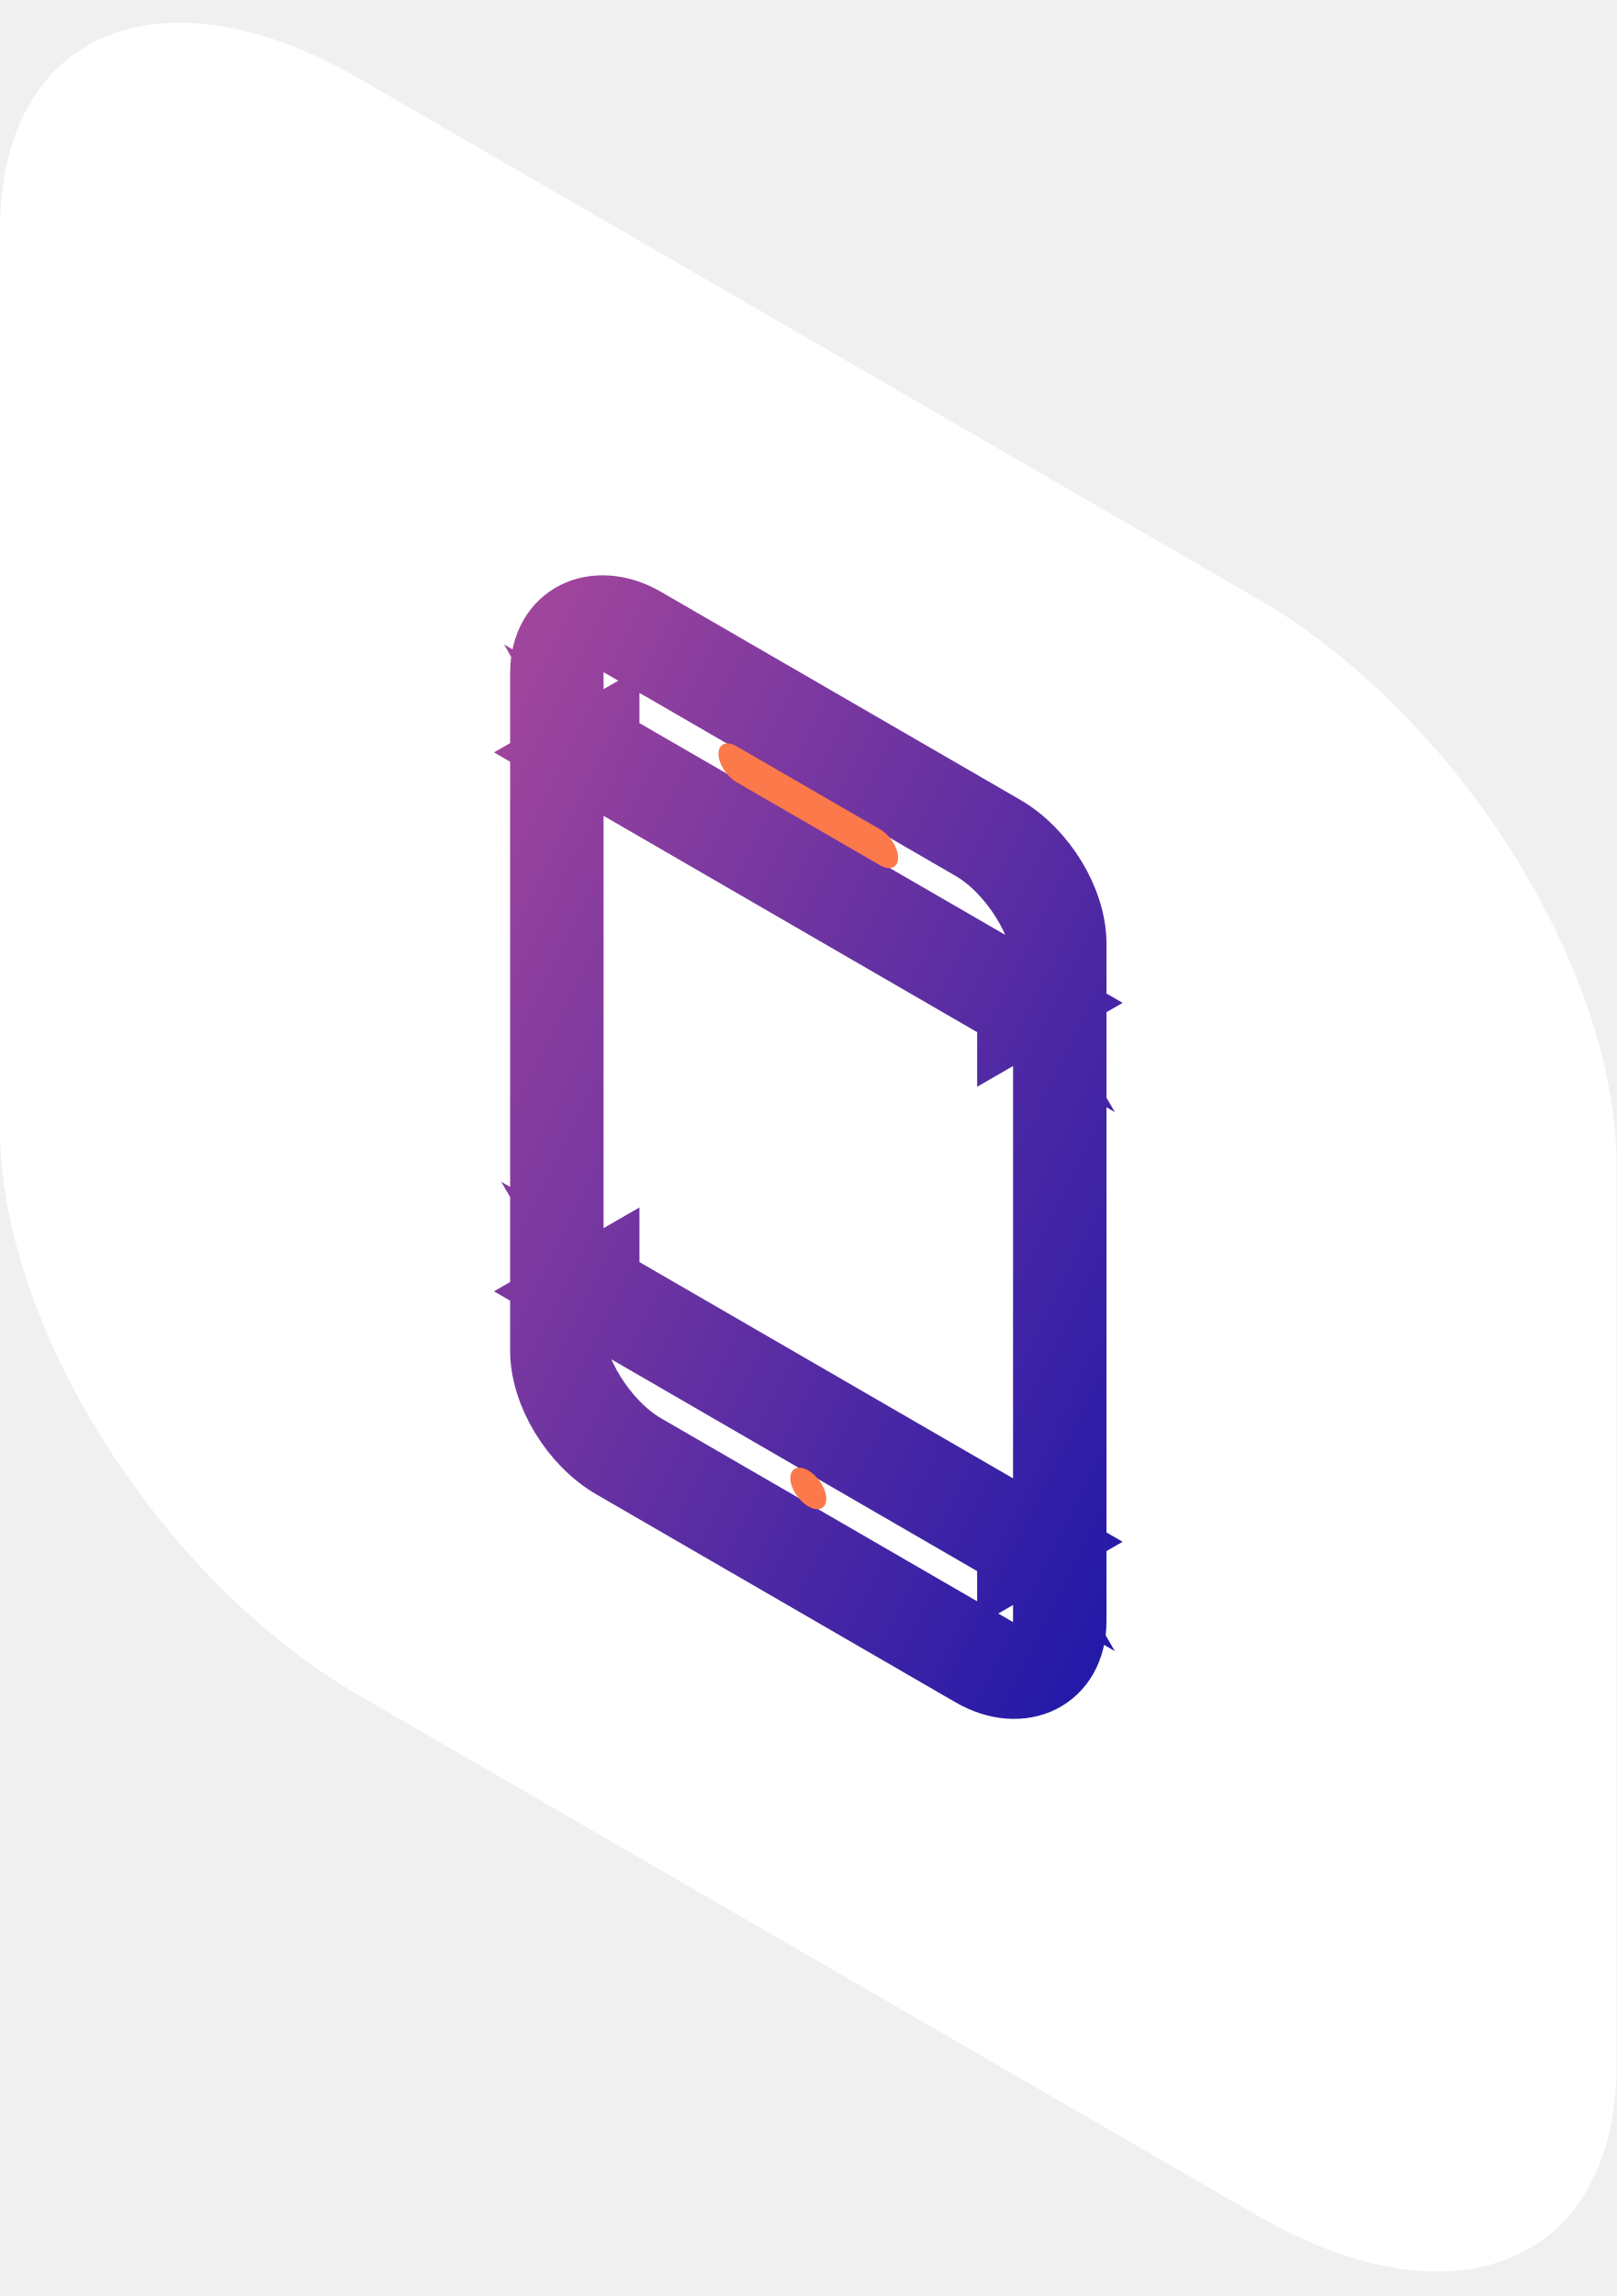
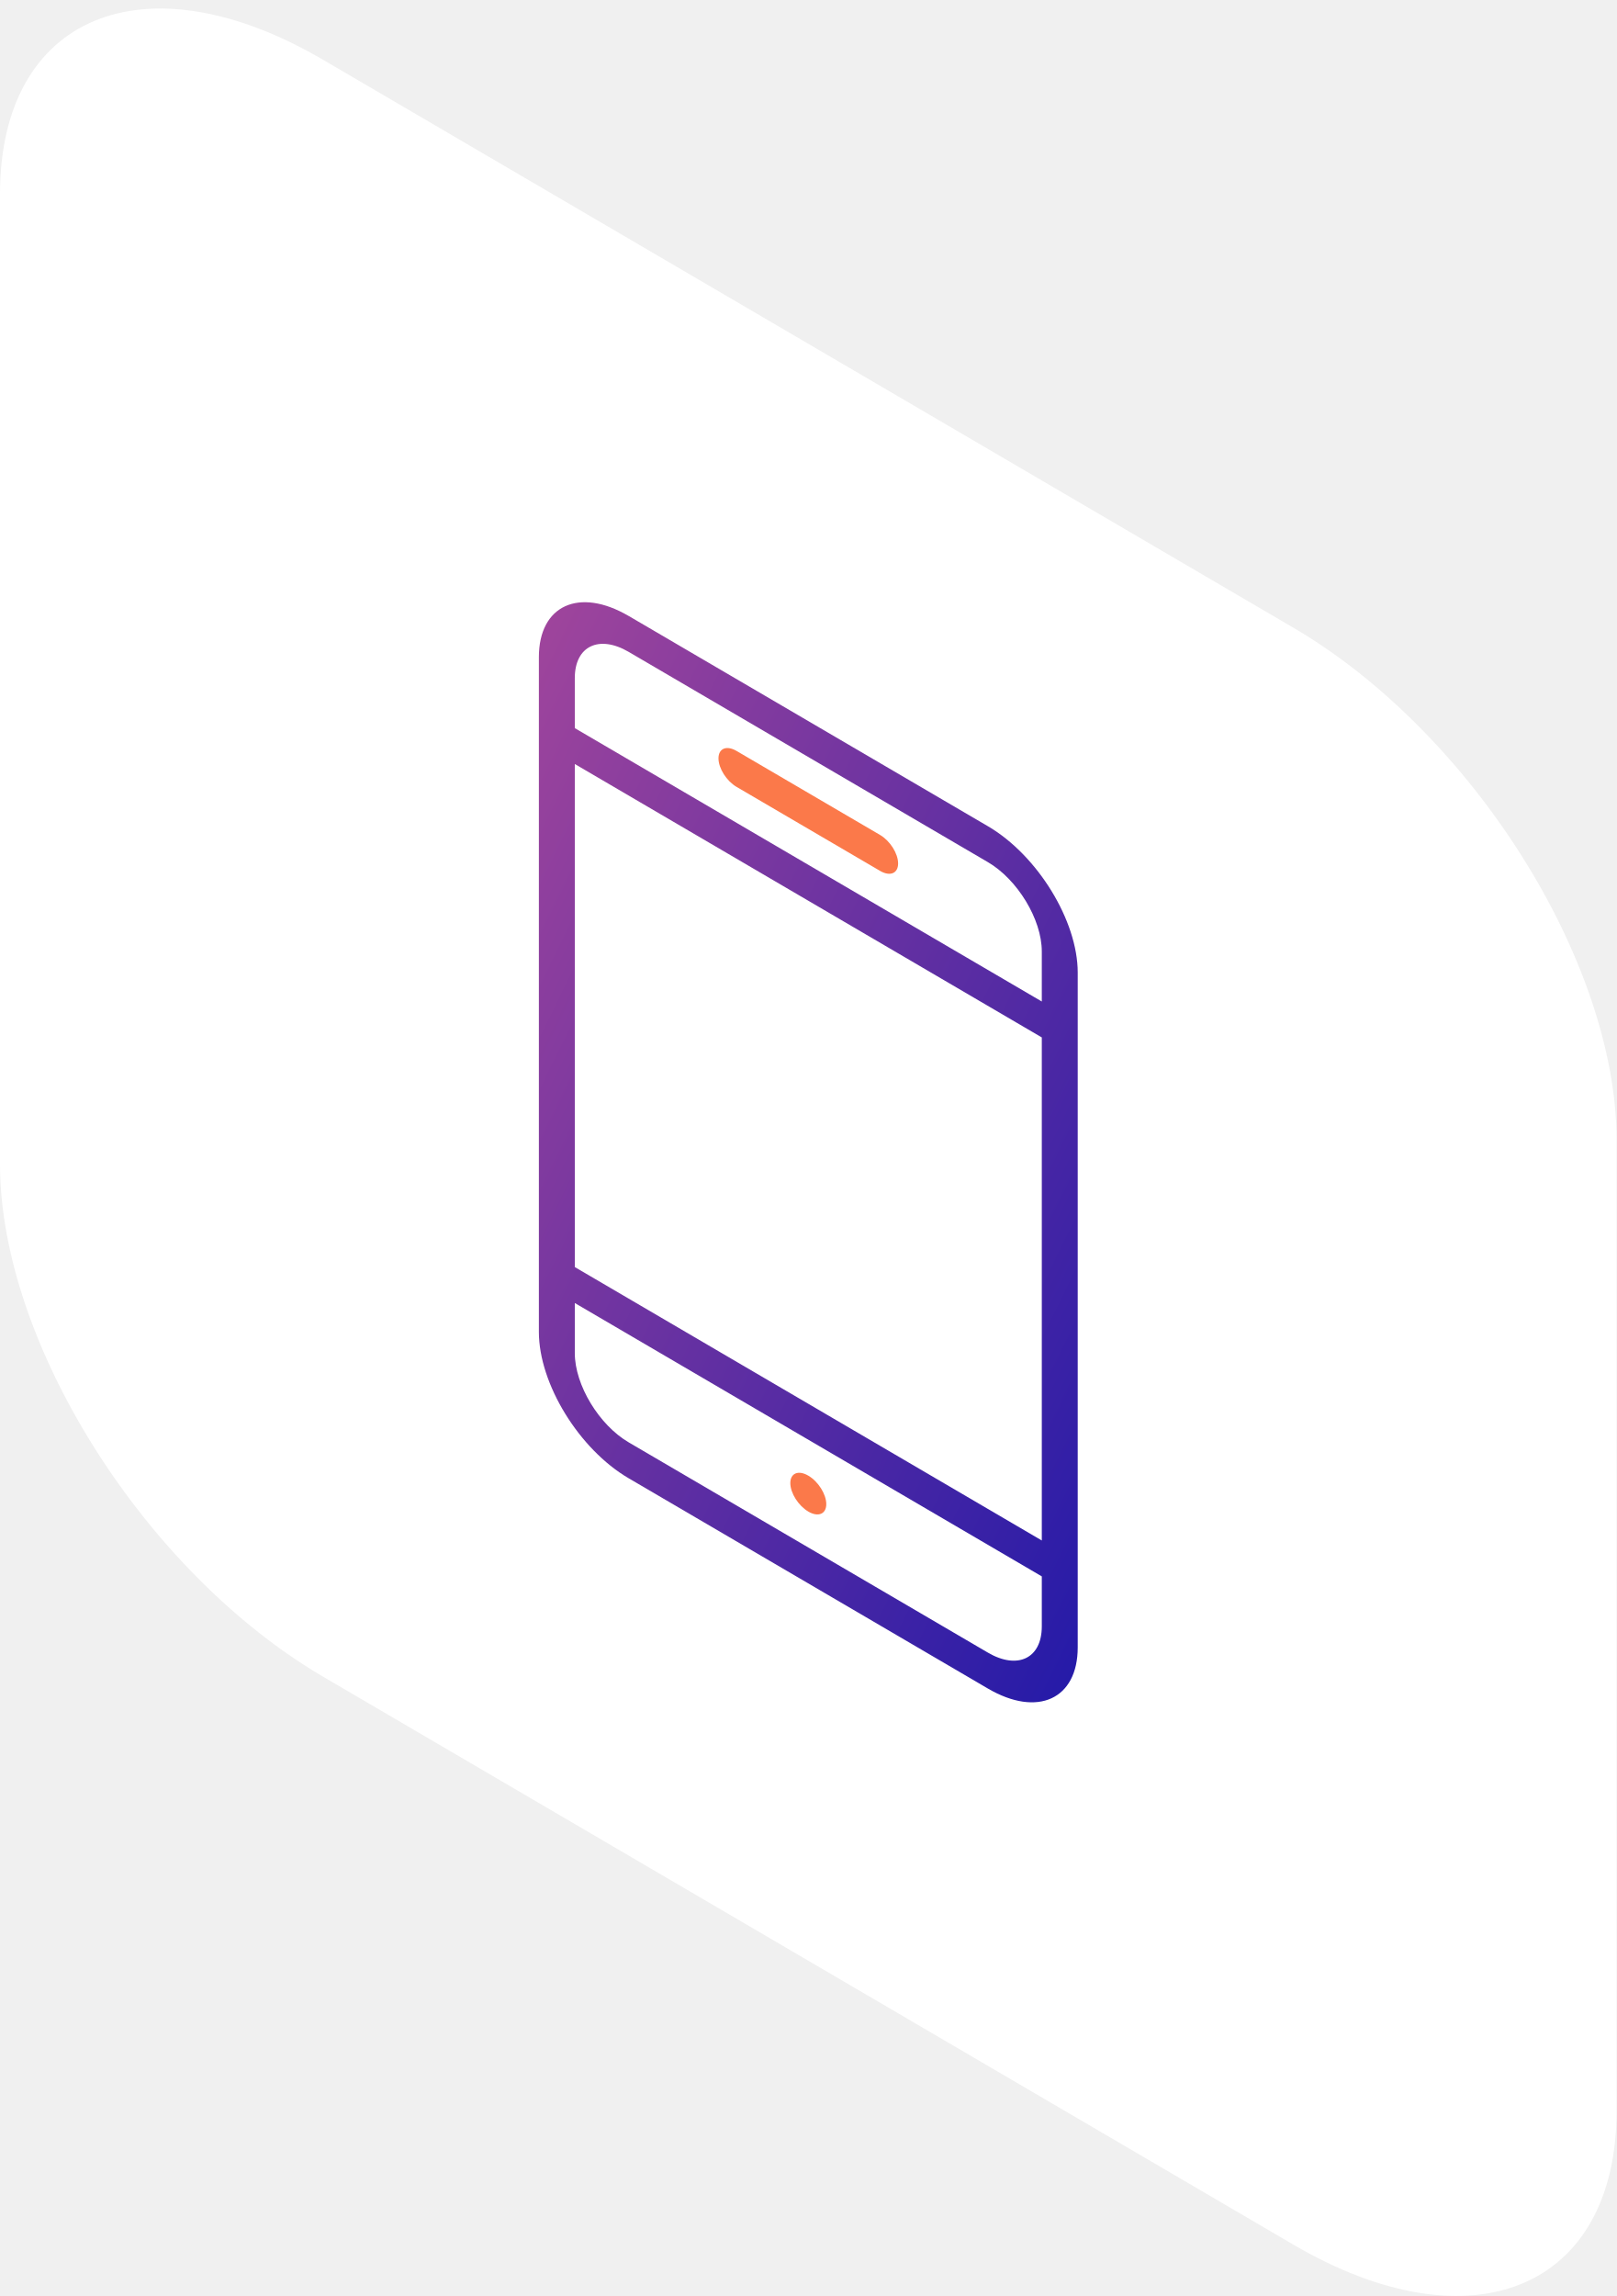
<svg xmlns="http://www.w3.org/2000/svg" width="50" height="71" viewBox="0 0 50 71">
  <defs>
    <linearGradient id="a" x1="0%" y1="0%" y2="100%">
      <stop offset="0%" stop-color="#A0459C" />
      <stop offset="100%" stop-color="#241AA8" />
    </linearGradient>
  </defs>
  <g fill="none" fill-rule="nonzero">
-     <path fill="#FFF" d="M11.111 2.432l27.778 16.08C45.025 22.064 50 29.92 50 36.055v27.778c0 6.136-4.975 8.231-11.111 4.68L11.11 52.431C4.975 48.88 0 41.025 0 34.889V7.11C0 .975 4.975-1.12 11.111 2.432z" />
-     <path fill="#FFF" stroke="url(#a)" stroke-width="2" d="M19.945 19.168L31.057 25.6c1.22.707 2.165 2.244 2.165 3.577v20.952c0 1.785-1.618 2.544-3.167 1.647l-11.112-6.432c-1.22-.707-2.165-2.244-2.165-3.577V20.815c0-1.785 1.618-2.543 3.167-1.647zm-1.002.62c-.906-.525-1.276-.353-1.276.425v20.87c0 1.232 1.044 2.926 2.278 3.64l11.112 6.433c.906.525 1.276.353 1.276-.425V29.86c0-1.232-1.044-2.926-2.278-3.64l-11.112-6.433zm-.646 2.892l-1.02.588 13.945 8.073v.534l.463-.267.036.021-.018-.031 1.02-.588-13.945-8.073v-.535l-.463.267-.036-.021.018.032zm13.388 25.595l.036.021-.018-.031 1.02-.589-13.945-8.072v-.535l-.463.267-.036-.021.018.031-1.02.588 13.945 8.073v.535l.463-.267z" />
-     <path fill="#FB794A" d="M25 46.583c.307.178.556.073.556-.234s-.25-.7-.556-.877c-.307-.178-.556-.073-.556.234s.25.7.556.877zM22.778 23.075l4.444 2.572c.307.178.556.57.556.877 0 .307-.249.412-.556.234l-4.444-2.572c-.307-.178-.556-.57-.556-.878 0-.306.249-.411.556-.233z" />
+     <path fill="#FFF" d="M10 1.853L40 19.41c5.523 3.232 10 10.33 10 15.852v30c0 5.523-4.477 7.38-10 4.148L10 51.853C4.477 48.62 0 41.523 0 36V6C0 .477 4.477-1.38 10 1.853z" />
+     <path fill="url(#a)" d="M19.444 20.158c-.91-.532-1.666-.186-1.666.812v20.87c0 .997.757 2.23 1.666 2.762l11.112 6.503c.91.533 1.666.186 1.666-.812v-20.87c0-.997-.757-2.23-1.666-2.762l-11.112-6.503zm0-1.111l11.112 6.503c1.534.898 2.777 2.923 2.777 4.524v20.87c0 1.6-1.243 2.17-2.777 1.272l-11.112-6.503c-1.534-.897-2.777-2.923-2.777-4.524V20.32c0-1.6 1.243-2.17 2.777-1.272zm-1.666 3.469v1.11l14.444 8.455V30.97l-14.444-8.454zm0 16.666v1.112l14.444 8.453v-1.11l-14.444-8.455z" />
+     <path fill="#FB794A" d="M25 46.743c.307.18.556.076.556-.23 0-.308-.25-.702-.556-.881-.307-.18-.556-.077-.556.23s.25.701.556.88zM22.778 23.22l4.444 2.601c.307.18.556.574.556.88 0 .308-.249.41-.556.231l-4.444-2.601c-.307-.18-.556-.574-.556-.88 0-.308.249-.41.556-.231z" />
  </g>
</svg>
